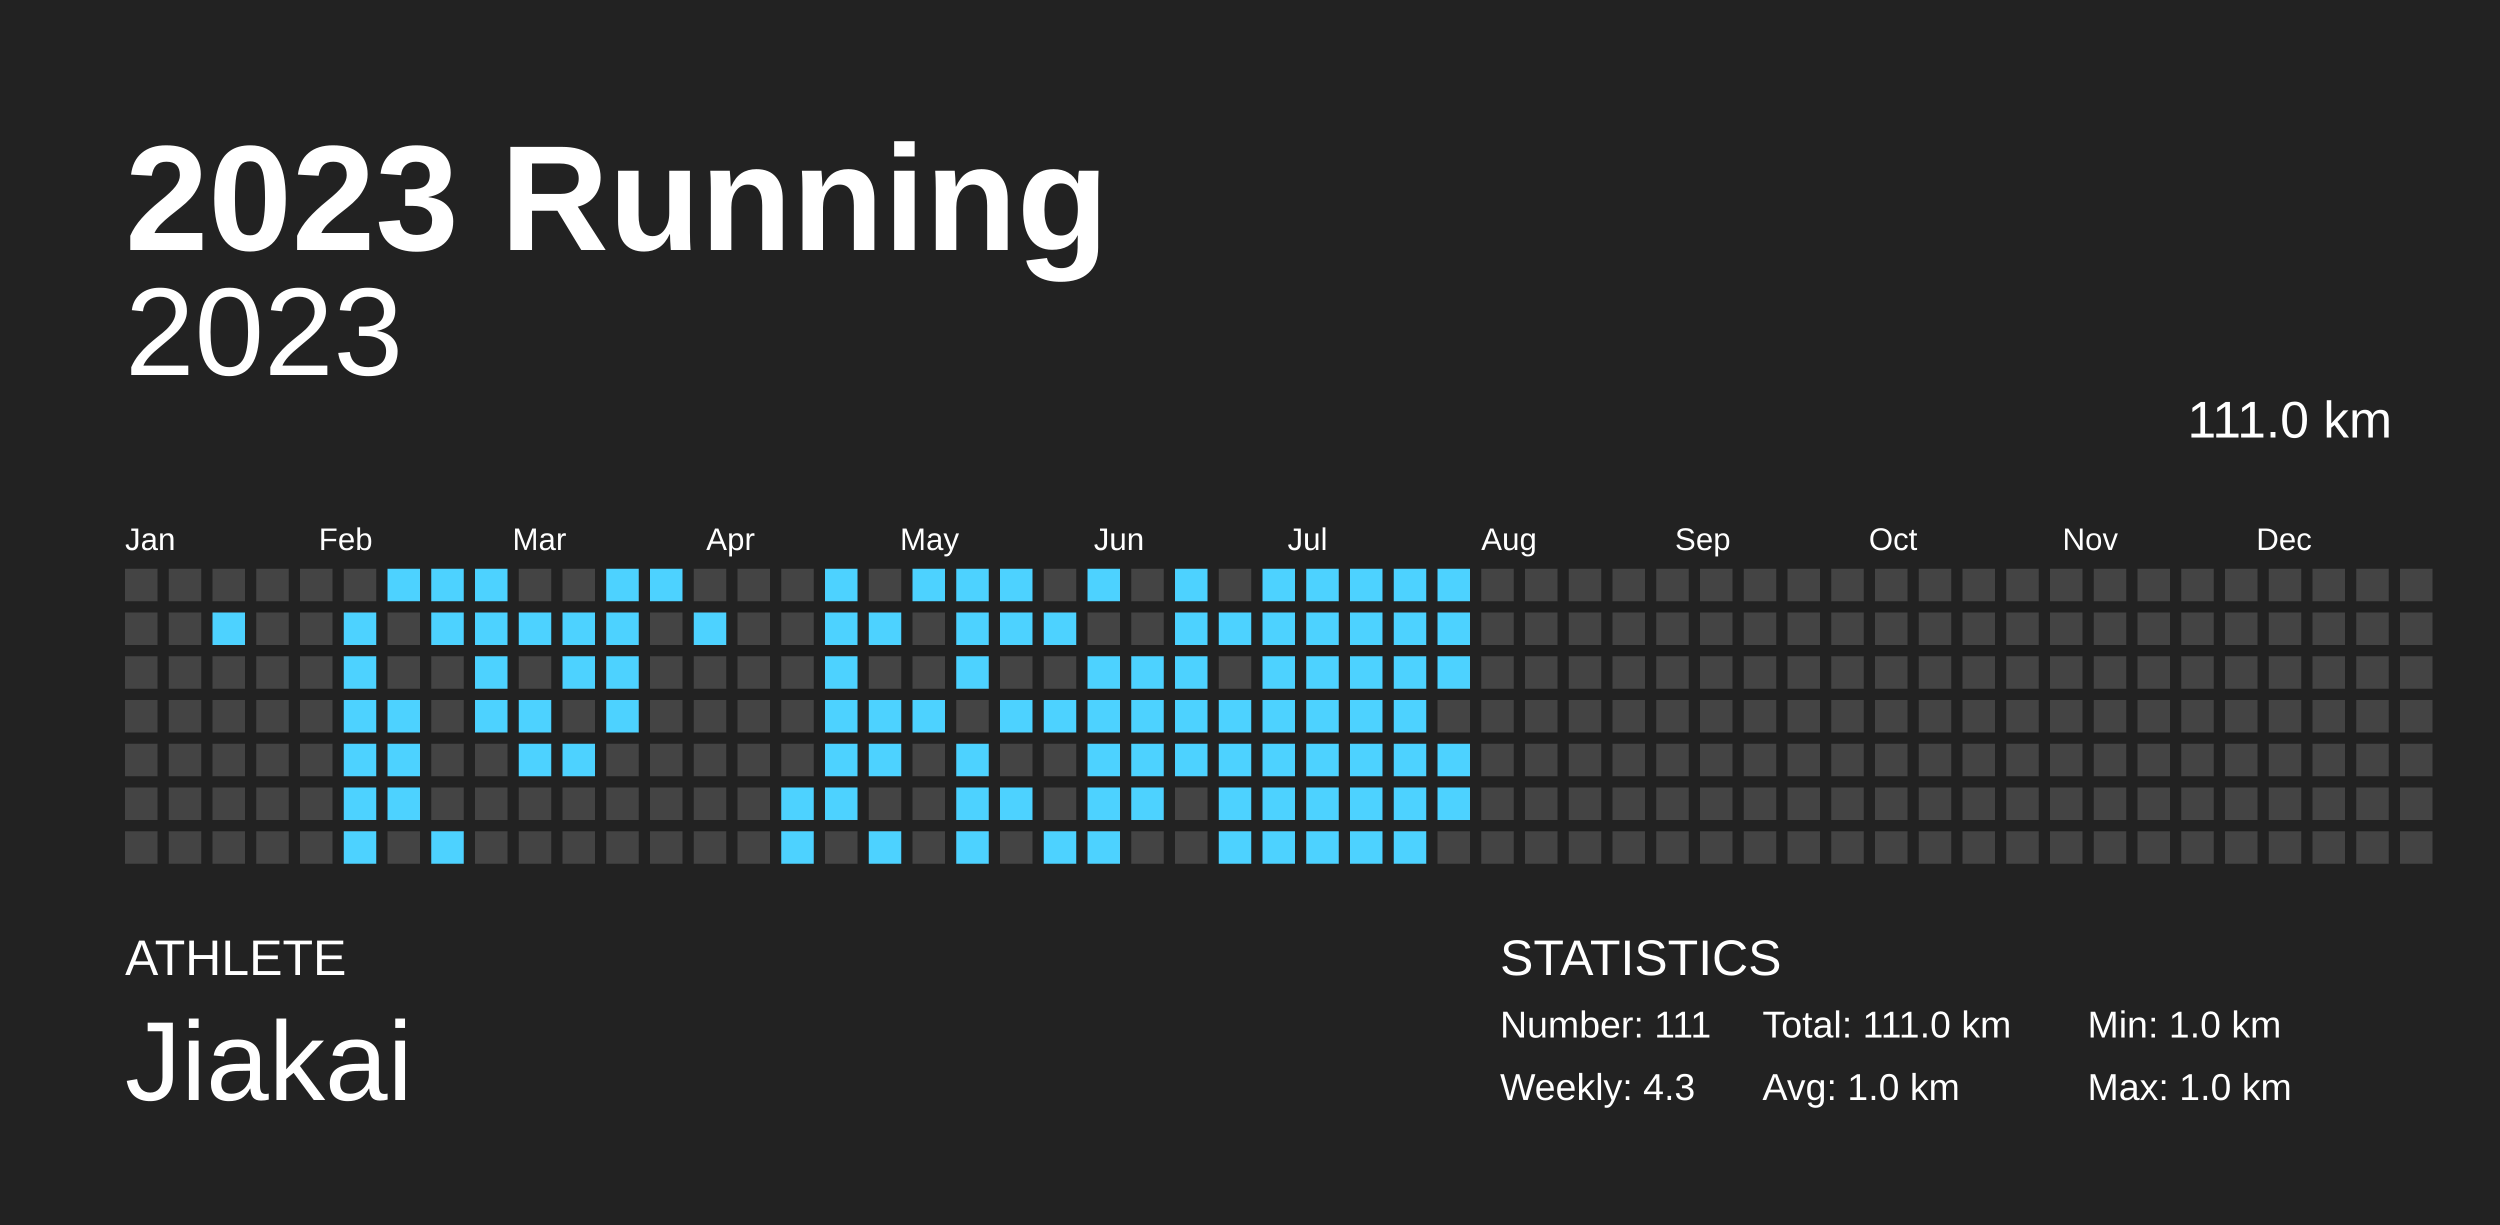
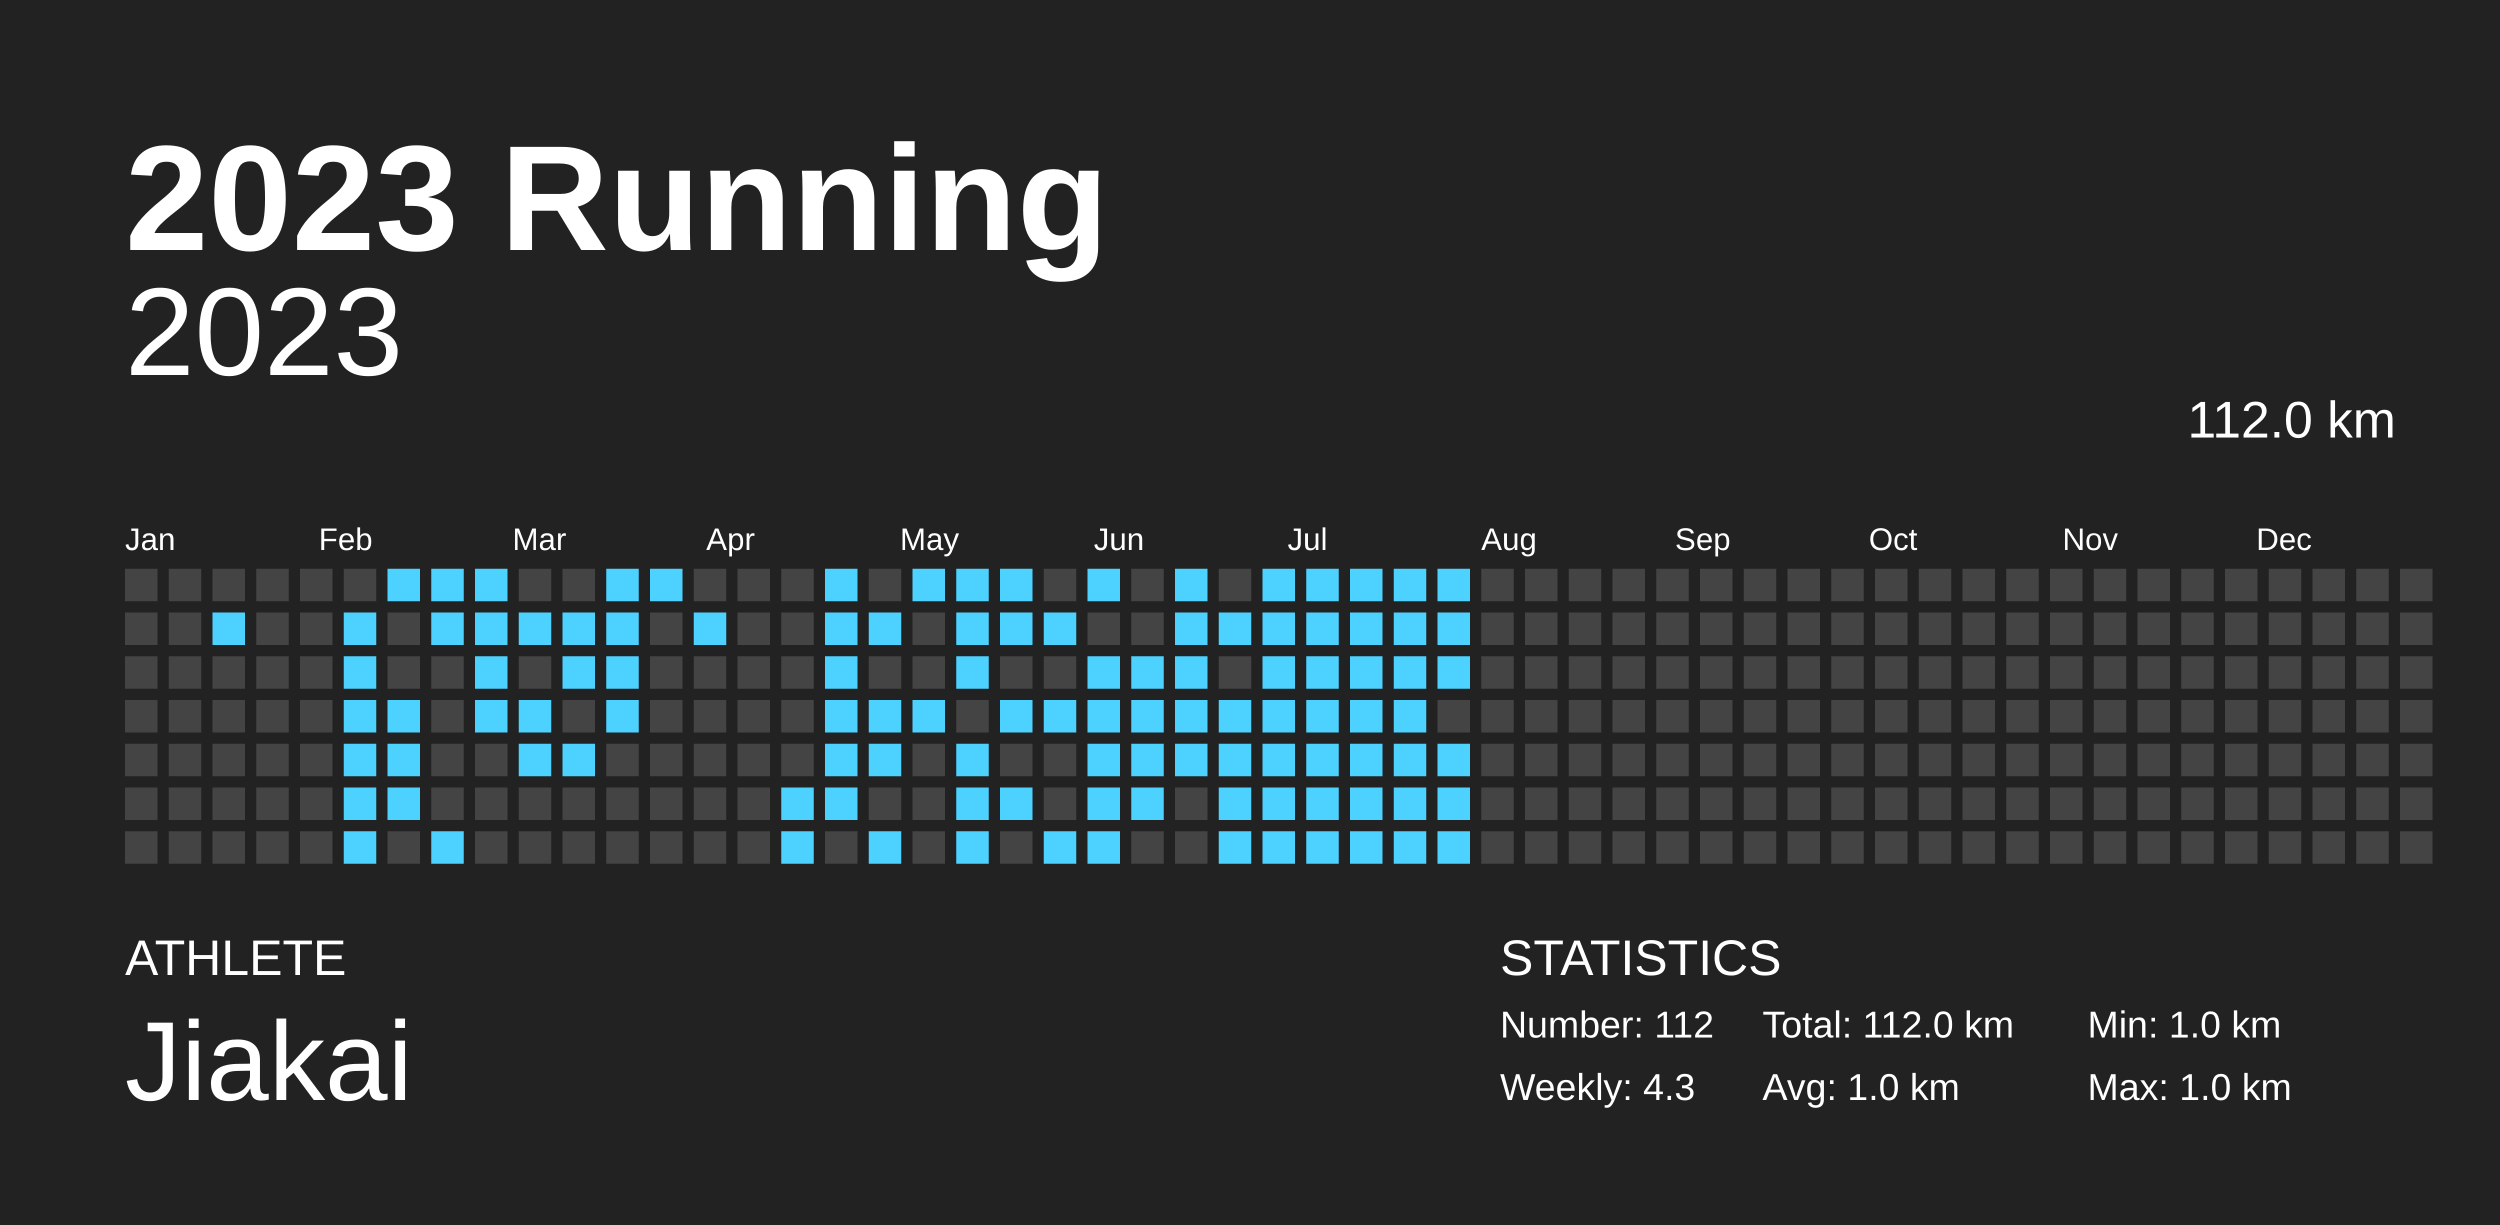
<svg xmlns="http://www.w3.org/2000/svg" baseProfile="full" height="98mm" version="1.1" viewBox="0,0,200,98" width="200mm">
  <defs />
  <rect fill="#222222" height="98" width="200" x="0" y="0" />
  <text fill="#FFFFFF" style="font-size:12px; font-family:Arial; font-weight:bold;" x="10" y="20">2023 Running</text>
  <text fill="#FFFFFF" style="font-size:4px; font-family:Arial" x="10" y="78">ATHLETE</text>
  <text fill="#FFFFFF" style="font-size:9px; font-family:Arial" x="10" y="88">Jiakai</text>
  <text fill="#FFFFFF" style="font-size:4px; font-family:Arial" x="120" y="78">STATISTICS</text>
-   <text fill="#FFFFFF" style="font-size:3px; font-family:Arial" x="120" y="83">Number: 111</text>
+   <text fill="#FFFFFF" style="font-size:3px; font-family:Arial" x="120" y="83">Number: 112</text>
  <text fill="#FFFFFF" style="font-size:3px; font-family:Arial" x="120" y="88">Weekly: 4.3</text>
-   <text fill="#FFFFFF" style="font-size:3px; font-family:Arial" x="141" y="83">Total: 111.0 km</text>
+   <text fill="#FFFFFF" style="font-size:3px; font-family:Arial" x="141" y="83">Total: 112.0 km</text>
  <text fill="#FFFFFF" style="font-size:3px; font-family:Arial" x="141" y="88">Avg: 1.0 km</text>
  <text fill="#FFFFFF" style="font-size:3px; font-family:Arial" x="167" y="83">Min: 1.0 km</text>
  <text fill="#FFFFFF" style="font-size:3px; font-family:Arial" x="167" y="88">Max: 1.0 km</text>
  <text alignment-baseline="hanging" fill="#FFFFFF" style="font-size:10.0px; font-family:Arial;" x="10" y="30">2023</text>
-   <text alignment-baseline="hanging" fill="#FFFFFF" style="font-size:4.125px; font-family:Arial;" x="175" y="35">111.0 km</text>
+   <text alignment-baseline="hanging" fill="#FFFFFF" style="font-size:4.125px; font-family:Arial;" x="175" y="35">112.0 km</text>
  <text fill="#FFFFFF" style="font-size:2.5px; font-family:Arial" x="10.0" y="44">Jan</text>
  <text fill="#FFFFFF" style="font-size:2.5px; font-family:Arial" x="25.5" y="44">Feb</text>
  <text fill="#FFFFFF" style="font-size:2.5px; font-family:Arial" x="41.0" y="44">Mar</text>
  <text fill="#FFFFFF" style="font-size:2.5px; font-family:Arial" x="56.5" y="44">Apr</text>
  <text fill="#FFFFFF" style="font-size:2.5px; font-family:Arial" x="72.0" y="44">May</text>
  <text fill="#FFFFFF" style="font-size:2.5px; font-family:Arial" x="87.5" y="44">Jun</text>
  <text fill="#FFFFFF" style="font-size:2.5px; font-family:Arial" x="103.0" y="44">Jul</text>
  <text fill="#FFFFFF" style="font-size:2.5px; font-family:Arial" x="118.5" y="44">Aug</text>
  <text fill="#FFFFFF" style="font-size:2.5px; font-family:Arial" x="134.0" y="44">Sep</text>
  <text fill="#FFFFFF" style="font-size:2.5px; font-family:Arial" x="149.5" y="44">Oct</text>
  <text fill="#FFFFFF" style="font-size:2.5px; font-family:Arial" x="165.0" y="44">Nov</text>
  <text fill="#FFFFFF" style="font-size:2.5px; font-family:Arial" x="180.5" y="44">Dec</text>
  <rect fill="#444444" height="2.6" width="2.6" x="10.0" y="45.5" />
  <rect fill="#444444" height="2.6" width="2.6" x="10.0" y="49.0" />
  <rect fill="#444444" height="2.6" width="2.6" x="10.0" y="52.5" />
  <rect fill="#444444" height="2.6" width="2.6" x="10.0" y="56.0" />
  <rect fill="#444444" height="2.6" width="2.6" x="10.0" y="59.5" />
  <rect fill="#444444" height="2.6" width="2.6" x="10.0" y="63.0" />
  <rect fill="#444444" height="2.6" width="2.6" x="10.0" y="66.5" />
  <rect fill="#444444" height="2.6" width="2.6" x="13.5" y="45.5" />
  <rect fill="#444444" height="2.6" width="2.6" x="13.5" y="49.0" />
  <rect fill="#444444" height="2.6" width="2.6" x="13.5" y="52.5" />
  <rect fill="#444444" height="2.6" width="2.6" x="13.5" y="56.0" />
  <rect fill="#444444" height="2.6" width="2.6" x="13.5" y="59.5" />
  <rect fill="#444444" height="2.6" width="2.6" x="13.5" y="63.0" />
  <rect fill="#444444" height="2.6" width="2.6" x="13.5" y="66.5" />
  <rect fill="#444444" height="2.6" width="2.6" x="17.0" y="45.5" />
  <rect fill="#4dd2ff" height="2.6" width="2.6" x="17.0" y="49.0" />
  <rect fill="#444444" height="2.6" width="2.6" x="17.0" y="52.5" />
  <rect fill="#444444" height="2.6" width="2.6" x="17.0" y="56.0" />
  <rect fill="#444444" height="2.6" width="2.6" x="17.0" y="59.5" />
  <rect fill="#444444" height="2.6" width="2.6" x="17.0" y="63.0" />
  <rect fill="#444444" height="2.6" width="2.6" x="17.0" y="66.5" />
  <rect fill="#444444" height="2.6" width="2.6" x="20.5" y="45.5" />
  <rect fill="#444444" height="2.6" width="2.6" x="20.5" y="49.0" />
  <rect fill="#444444" height="2.6" width="2.6" x="20.5" y="52.5" />
  <rect fill="#444444" height="2.6" width="2.6" x="20.5" y="56.0" />
  <rect fill="#444444" height="2.6" width="2.6" x="20.5" y="59.5" />
  <rect fill="#444444" height="2.6" width="2.6" x="20.5" y="63.0" />
  <rect fill="#444444" height="2.6" width="2.6" x="20.5" y="66.5" />
  <rect fill="#444444" height="2.6" width="2.6" x="24.0" y="45.5" />
  <rect fill="#444444" height="2.6" width="2.6" x="24.0" y="49.0" />
  <rect fill="#444444" height="2.6" width="2.6" x="24.0" y="52.5" />
  <rect fill="#444444" height="2.6" width="2.6" x="24.0" y="56.0" />
  <rect fill="#444444" height="2.6" width="2.6" x="24.0" y="59.5" />
  <rect fill="#444444" height="2.6" width="2.6" x="24.0" y="63.0" />
  <rect fill="#444444" height="2.6" width="2.6" x="24.0" y="66.5" />
  <rect fill="#444444" height="2.6" width="2.6" x="27.5" y="45.5" />
  <rect fill="#4dd2ff" height="2.6" width="2.6" x="27.5" y="49.0" />
  <rect fill="#4dd2ff" height="2.6" width="2.6" x="27.5" y="52.5" />
  <rect fill="#4dd2ff" height="2.6" width="2.6" x="27.5" y="56.0" />
  <rect fill="#4dd2ff" height="2.6" width="2.6" x="27.5" y="59.5" />
  <rect fill="#4dd2ff" height="2.6" width="2.6" x="27.5" y="63.0" />
  <rect fill="#4dd2ff" height="2.6" width="2.6" x="27.5" y="66.5" />
  <rect fill="#4dd2ff" height="2.6" width="2.6" x="31.0" y="45.5" />
  <rect fill="#444444" height="2.6" width="2.6" x="31.0" y="49.0" />
  <rect fill="#444444" height="2.6" width="2.6" x="31.0" y="52.5" />
  <rect fill="#4dd2ff" height="2.6" width="2.6" x="31.0" y="56.0" />
  <rect fill="#4dd2ff" height="2.6" width="2.6" x="31.0" y="59.5" />
  <rect fill="#4dd2ff" height="2.6" width="2.6" x="31.0" y="63.0" />
  <rect fill="#444444" height="2.6" width="2.6" x="31.0" y="66.5" />
  <rect fill="#4dd2ff" height="2.6" width="2.6" x="34.5" y="45.5" />
  <rect fill="#4dd2ff" height="2.6" width="2.6" x="34.5" y="49.0" />
  <rect fill="#444444" height="2.6" width="2.6" x="34.5" y="52.5" />
  <rect fill="#444444" height="2.6" width="2.6" x="34.5" y="56.0" />
  <rect fill="#444444" height="2.6" width="2.6" x="34.5" y="59.5" />
  <rect fill="#444444" height="2.6" width="2.6" x="34.5" y="63.0" />
  <rect fill="#4dd2ff" height="2.6" width="2.6" x="34.5" y="66.5" />
  <rect fill="#4dd2ff" height="2.6" width="2.6" x="38.0" y="45.5" />
  <rect fill="#4dd2ff" height="2.6" width="2.6" x="38.0" y="49.0" />
  <rect fill="#4dd2ff" height="2.6" width="2.6" x="38.0" y="52.5" />
  <rect fill="#4dd2ff" height="2.6" width="2.6" x="38.0" y="56.0" />
  <rect fill="#444444" height="2.6" width="2.6" x="38.0" y="59.5" />
  <rect fill="#444444" height="2.6" width="2.6" x="38.0" y="63.0" />
  <rect fill="#444444" height="2.6" width="2.6" x="38.0" y="66.5" />
  <rect fill="#444444" height="2.6" width="2.6" x="41.5" y="45.5" />
  <rect fill="#4dd2ff" height="2.6" width="2.6" x="41.5" y="49.0" />
  <rect fill="#444444" height="2.6" width="2.6" x="41.5" y="52.5" />
  <rect fill="#4dd2ff" height="2.6" width="2.6" x="41.5" y="56.0" />
  <rect fill="#4dd2ff" height="2.6" width="2.6" x="41.5" y="59.5" />
  <rect fill="#444444" height="2.6" width="2.6" x="41.5" y="63.0" />
  <rect fill="#444444" height="2.6" width="2.6" x="41.5" y="66.5" />
  <rect fill="#444444" height="2.6" width="2.6" x="45.0" y="45.5" />
  <rect fill="#4dd2ff" height="2.6" width="2.6" x="45.0" y="49.0" />
  <rect fill="#4dd2ff" height="2.6" width="2.6" x="45.0" y="52.5" />
  <rect fill="#444444" height="2.6" width="2.6" x="45.0" y="56.0" />
  <rect fill="#4dd2ff" height="2.6" width="2.6" x="45.0" y="59.5" />
  <rect fill="#444444" height="2.6" width="2.6" x="45.0" y="63.0" />
  <rect fill="#444444" height="2.6" width="2.6" x="45.0" y="66.5" />
  <rect fill="#4dd2ff" height="2.6" width="2.6" x="48.5" y="45.5" />
  <rect fill="#4dd2ff" height="2.6" width="2.6" x="48.5" y="49.0" />
  <rect fill="#4dd2ff" height="2.6" width="2.6" x="48.5" y="52.5" />
  <rect fill="#4dd2ff" height="2.6" width="2.6" x="48.5" y="56.0" />
  <rect fill="#444444" height="2.6" width="2.6" x="48.5" y="59.5" />
  <rect fill="#444444" height="2.6" width="2.6" x="48.5" y="63.0" />
  <rect fill="#444444" height="2.6" width="2.6" x="48.5" y="66.5" />
  <rect fill="#4dd2ff" height="2.6" width="2.6" x="52.0" y="45.5" />
  <rect fill="#444444" height="2.6" width="2.6" x="52.0" y="49.0" />
  <rect fill="#444444" height="2.6" width="2.6" x="52.0" y="52.5" />
  <rect fill="#444444" height="2.6" width="2.6" x="52.0" y="56.0" />
  <rect fill="#444444" height="2.6" width="2.6" x="52.0" y="59.5" />
  <rect fill="#444444" height="2.6" width="2.6" x="52.0" y="63.0" />
  <rect fill="#444444" height="2.6" width="2.6" x="52.0" y="66.5" />
  <rect fill="#444444" height="2.6" width="2.6" x="55.5" y="45.5" />
  <rect fill="#4dd2ff" height="2.6" width="2.6" x="55.5" y="49.0" />
  <rect fill="#444444" height="2.6" width="2.6" x="55.5" y="52.5" />
  <rect fill="#444444" height="2.6" width="2.6" x="55.5" y="56.0" />
  <rect fill="#444444" height="2.6" width="2.6" x="55.5" y="59.5" />
  <rect fill="#444444" height="2.6" width="2.6" x="55.5" y="63.0" />
  <rect fill="#444444" height="2.6" width="2.6" x="55.5" y="66.5" />
  <rect fill="#444444" height="2.6" width="2.6" x="59.0" y="45.5" />
  <rect fill="#444444" height="2.6" width="2.6" x="59.0" y="49.0" />
  <rect fill="#444444" height="2.6" width="2.6" x="59.0" y="52.5" />
  <rect fill="#444444" height="2.6" width="2.6" x="59.0" y="56.0" />
  <rect fill="#444444" height="2.6" width="2.6" x="59.0" y="59.5" />
  <rect fill="#444444" height="2.6" width="2.6" x="59.0" y="63.0" />
  <rect fill="#444444" height="2.6" width="2.6" x="59.0" y="66.5" />
  <rect fill="#444444" height="2.6" width="2.6" x="62.5" y="45.5" />
  <rect fill="#444444" height="2.6" width="2.6" x="62.5" y="49.0" />
  <rect fill="#444444" height="2.6" width="2.6" x="62.5" y="52.5" />
  <rect fill="#444444" height="2.6" width="2.6" x="62.5" y="56.0" />
  <rect fill="#444444" height="2.6" width="2.6" x="62.5" y="59.5" />
  <rect fill="#4dd2ff" height="2.6" width="2.6" x="62.5" y="63.0" />
  <rect fill="#4dd2ff" height="2.6" width="2.6" x="62.5" y="66.5" />
  <rect fill="#4dd2ff" height="2.6" width="2.6" x="66.0" y="45.5" />
  <rect fill="#4dd2ff" height="2.6" width="2.6" x="66.0" y="49.0" />
  <rect fill="#4dd2ff" height="2.6" width="2.6" x="66.0" y="52.5" />
  <rect fill="#4dd2ff" height="2.6" width="2.6" x="66.0" y="56.0" />
  <rect fill="#4dd2ff" height="2.6" width="2.6" x="66.0" y="59.5" />
  <rect fill="#4dd2ff" height="2.6" width="2.6" x="66.0" y="63.0" />
  <rect fill="#444444" height="2.6" width="2.6" x="66.0" y="66.5" />
  <rect fill="#444444" height="2.6" width="2.6" x="69.5" y="45.5" />
  <rect fill="#4dd2ff" height="2.6" width="2.6" x="69.5" y="49.0" />
  <rect fill="#444444" height="2.6" width="2.6" x="69.5" y="52.5" />
  <rect fill="#4dd2ff" height="2.6" width="2.6" x="69.5" y="56.0" />
  <rect fill="#4dd2ff" height="2.6" width="2.6" x="69.5" y="59.5" />
  <rect fill="#444444" height="2.6" width="2.6" x="69.5" y="63.0" />
  <rect fill="#4dd2ff" height="2.6" width="2.6" x="69.5" y="66.5" />
  <rect fill="#4dd2ff" height="2.6" width="2.6" x="73.0" y="45.5" />
  <rect fill="#444444" height="2.6" width="2.6" x="73.0" y="49.0" />
  <rect fill="#444444" height="2.6" width="2.6" x="73.0" y="52.5" />
  <rect fill="#4dd2ff" height="2.6" width="2.6" x="73.0" y="56.0" />
  <rect fill="#444444" height="2.6" width="2.6" x="73.0" y="59.5" />
  <rect fill="#444444" height="2.6" width="2.6" x="73.0" y="63.0" />
  <rect fill="#444444" height="2.6" width="2.6" x="73.0" y="66.5" />
  <rect fill="#4dd2ff" height="2.6" width="2.6" x="76.5" y="45.5" />
  <rect fill="#4dd2ff" height="2.6" width="2.6" x="76.5" y="49.0" />
  <rect fill="#4dd2ff" height="2.6" width="2.6" x="76.5" y="52.5" />
  <rect fill="#444444" height="2.6" width="2.6" x="76.5" y="56.0" />
  <rect fill="#4dd2ff" height="2.6" width="2.6" x="76.5" y="59.5" />
  <rect fill="#4dd2ff" height="2.6" width="2.6" x="76.5" y="63.0" />
  <rect fill="#4dd2ff" height="2.6" width="2.6" x="76.5" y="66.5" />
  <rect fill="#4dd2ff" height="2.6" width="2.6" x="80.0" y="45.5" />
  <rect fill="#4dd2ff" height="2.6" width="2.6" x="80.0" y="49.0" />
  <rect fill="#444444" height="2.6" width="2.6" x="80.0" y="52.5" />
  <rect fill="#4dd2ff" height="2.6" width="2.6" x="80.0" y="56.0" />
  <rect fill="#444444" height="2.6" width="2.6" x="80.0" y="59.5" />
  <rect fill="#4dd2ff" height="2.6" width="2.6" x="80.0" y="63.0" />
  <rect fill="#444444" height="2.6" width="2.6" x="80.0" y="66.5" />
  <rect fill="#444444" height="2.6" width="2.6" x="83.5" y="45.5" />
  <rect fill="#4dd2ff" height="2.6" width="2.6" x="83.5" y="49.0" />
  <rect fill="#444444" height="2.6" width="2.6" x="83.5" y="52.5" />
  <rect fill="#4dd2ff" height="2.6" width="2.6" x="83.5" y="56.0" />
  <rect fill="#444444" height="2.6" width="2.6" x="83.5" y="59.5" />
  <rect fill="#444444" height="2.6" width="2.6" x="83.5" y="63.0" />
  <rect fill="#4dd2ff" height="2.6" width="2.6" x="83.5" y="66.5" />
  <rect fill="#4dd2ff" height="2.6" width="2.6" x="87.0" y="45.5" />
  <rect fill="#444444" height="2.6" width="2.6" x="87.0" y="49.0" />
  <rect fill="#4dd2ff" height="2.6" width="2.6" x="87.0" y="52.5" />
  <rect fill="#4dd2ff" height="2.6" width="2.6" x="87.0" y="56.0" />
  <rect fill="#4dd2ff" height="2.6" width="2.6" x="87.0" y="59.5" />
  <rect fill="#4dd2ff" height="2.6" width="2.6" x="87.0" y="63.0" />
  <rect fill="#4dd2ff" height="2.6" width="2.6" x="87.0" y="66.5" />
  <rect fill="#444444" height="2.6" width="2.6" x="90.5" y="45.5" />
  <rect fill="#444444" height="2.6" width="2.6" x="90.5" y="49.0" />
  <rect fill="#4dd2ff" height="2.6" width="2.6" x="90.5" y="52.5" />
  <rect fill="#4dd2ff" height="2.6" width="2.6" x="90.5" y="56.0" />
  <rect fill="#4dd2ff" height="2.6" width="2.6" x="90.5" y="59.5" />
  <rect fill="#4dd2ff" height="2.6" width="2.6" x="90.5" y="63.0" />
  <rect fill="#444444" height="2.6" width="2.6" x="90.5" y="66.5" />
  <rect fill="#4dd2ff" height="2.6" width="2.6" x="94.0" y="45.5" />
  <rect fill="#4dd2ff" height="2.6" width="2.6" x="94.0" y="49.0" />
  <rect fill="#4dd2ff" height="2.6" width="2.6" x="94.0" y="52.5" />
  <rect fill="#4dd2ff" height="2.6" width="2.6" x="94.0" y="56.0" />
  <rect fill="#4dd2ff" height="2.6" width="2.6" x="94.0" y="59.5" />
  <rect fill="#444444" height="2.6" width="2.6" x="94.0" y="63.0" />
  <rect fill="#444444" height="2.6" width="2.6" x="94.0" y="66.5" />
  <rect fill="#444444" height="2.6" width="2.6" x="97.5" y="45.5" />
  <rect fill="#4dd2ff" height="2.6" width="2.6" x="97.5" y="49.0" />
  <rect fill="#444444" height="2.6" width="2.6" x="97.5" y="52.5" />
  <rect fill="#4dd2ff" height="2.6" width="2.6" x="97.5" y="56.0" />
  <rect fill="#4dd2ff" height="2.6" width="2.6" x="97.5" y="59.5" />
  <rect fill="#4dd2ff" height="2.6" width="2.6" x="97.5" y="63.0" />
  <rect fill="#4dd2ff" height="2.6" width="2.6" x="97.5" y="66.5" />
  <rect fill="#4dd2ff" height="2.6" width="2.6" x="101.0" y="45.5" />
  <rect fill="#4dd2ff" height="2.6" width="2.6" x="101.0" y="49.0" />
  <rect fill="#4dd2ff" height="2.6" width="2.6" x="101.0" y="52.5" />
  <rect fill="#4dd2ff" height="2.6" width="2.6" x="101.0" y="56.0" />
  <rect fill="#4dd2ff" height="2.6" width="2.6" x="101.0" y="59.5" />
  <rect fill="#4dd2ff" height="2.6" width="2.6" x="101.0" y="63.0" />
  <rect fill="#4dd2ff" height="2.6" width="2.6" x="101.0" y="66.5" />
  <rect fill="#4dd2ff" height="2.6" width="2.6" x="104.5" y="45.5" />
  <rect fill="#4dd2ff" height="2.6" width="2.6" x="104.5" y="49.0" />
  <rect fill="#4dd2ff" height="2.6" width="2.6" x="104.5" y="52.5" />
  <rect fill="#4dd2ff" height="2.6" width="2.6" x="104.5" y="56.0" />
  <rect fill="#4dd2ff" height="2.6" width="2.6" x="104.5" y="59.5" />
  <rect fill="#4dd2ff" height="2.6" width="2.6" x="104.5" y="63.0" />
  <rect fill="#4dd2ff" height="2.6" width="2.6" x="104.5" y="66.5" />
  <rect fill="#4dd2ff" height="2.6" width="2.6" x="108.0" y="45.5" />
  <rect fill="#4dd2ff" height="2.6" width="2.6" x="108.0" y="49.0" />
  <rect fill="#4dd2ff" height="2.6" width="2.6" x="108.0" y="52.5" />
  <rect fill="#4dd2ff" height="2.6" width="2.6" x="108.0" y="56.0" />
  <rect fill="#4dd2ff" height="2.6" width="2.6" x="108.0" y="59.5" />
  <rect fill="#4dd2ff" height="2.6" width="2.6" x="108.0" y="63.0" />
  <rect fill="#4dd2ff" height="2.6" width="2.6" x="108.0" y="66.5" />
  <rect fill="#4dd2ff" height="2.6" width="2.6" x="111.5" y="45.5" />
  <rect fill="#4dd2ff" height="2.6" width="2.6" x="111.5" y="49.0" />
  <rect fill="#4dd2ff" height="2.6" width="2.6" x="111.5" y="52.5" />
  <rect fill="#4dd2ff" height="2.6" width="2.6" x="111.5" y="56.0" />
  <rect fill="#4dd2ff" height="2.6" width="2.6" x="111.5" y="59.5" />
  <rect fill="#4dd2ff" height="2.6" width="2.6" x="111.5" y="63.0" />
  <rect fill="#4dd2ff" height="2.6" width="2.6" x="111.5" y="66.5" />
  <rect fill="#4dd2ff" height="2.6" width="2.6" x="115.0" y="45.5" />
  <rect fill="#4dd2ff" height="2.6" width="2.6" x="115.0" y="49.0" />
  <rect fill="#4dd2ff" height="2.6" width="2.6" x="115.0" y="52.5" />
  <rect fill="#444444" height="2.6" width="2.6" x="115.0" y="56.0" />
  <rect fill="#4dd2ff" height="2.6" width="2.6" x="115.0" y="59.5" />
  <rect fill="#4dd2ff" height="2.6" width="2.6" x="115.0" y="63.0" />
-   <rect fill="#444444" height="2.6" width="2.6" x="115.0" y="66.5" />
+   <rect fill="#4dd2ff" height="2.6" width="2.6" x="115.0" y="66.5" />
  <rect fill="#444444" height="2.6" width="2.6" x="118.5" y="45.5" />
  <rect fill="#444444" height="2.6" width="2.6" x="118.5" y="49.0" />
  <rect fill="#444444" height="2.6" width="2.6" x="118.5" y="52.5" />
  <rect fill="#444444" height="2.6" width="2.6" x="118.5" y="56.0" />
  <rect fill="#444444" height="2.6" width="2.6" x="118.5" y="59.5" />
  <rect fill="#444444" height="2.6" width="2.6" x="118.5" y="63.0" />
  <rect fill="#444444" height="2.6" width="2.6" x="118.5" y="66.5" />
  <rect fill="#444444" height="2.6" width="2.6" x="122.0" y="45.5" />
  <rect fill="#444444" height="2.6" width="2.6" x="122.0" y="49.0" />
  <rect fill="#444444" height="2.6" width="2.6" x="122.0" y="52.5" />
  <rect fill="#444444" height="2.6" width="2.6" x="122.0" y="56.0" />
  <rect fill="#444444" height="2.6" width="2.6" x="122.0" y="59.5" />
  <rect fill="#444444" height="2.6" width="2.6" x="122.0" y="63.0" />
  <rect fill="#444444" height="2.6" width="2.6" x="122.0" y="66.5" />
  <rect fill="#444444" height="2.6" width="2.6" x="125.5" y="45.5" />
  <rect fill="#444444" height="2.6" width="2.6" x="125.5" y="49.0" />
  <rect fill="#444444" height="2.6" width="2.6" x="125.5" y="52.5" />
  <rect fill="#444444" height="2.6" width="2.6" x="125.5" y="56.0" />
  <rect fill="#444444" height="2.6" width="2.6" x="125.5" y="59.5" />
  <rect fill="#444444" height="2.6" width="2.6" x="125.5" y="63.0" />
  <rect fill="#444444" height="2.6" width="2.6" x="125.5" y="66.5" />
  <rect fill="#444444" height="2.6" width="2.6" x="129.0" y="45.5" />
  <rect fill="#444444" height="2.6" width="2.6" x="129.0" y="49.0" />
  <rect fill="#444444" height="2.6" width="2.6" x="129.0" y="52.5" />
  <rect fill="#444444" height="2.6" width="2.6" x="129.0" y="56.0" />
  <rect fill="#444444" height="2.6" width="2.6" x="129.0" y="59.5" />
  <rect fill="#444444" height="2.6" width="2.6" x="129.0" y="63.0" />
  <rect fill="#444444" height="2.6" width="2.6" x="129.0" y="66.5" />
  <rect fill="#444444" height="2.6" width="2.6" x="132.5" y="45.5" />
  <rect fill="#444444" height="2.6" width="2.6" x="132.5" y="49.0" />
  <rect fill="#444444" height="2.6" width="2.6" x="132.5" y="52.5" />
  <rect fill="#444444" height="2.6" width="2.6" x="132.5" y="56.0" />
  <rect fill="#444444" height="2.6" width="2.6" x="132.5" y="59.5" />
  <rect fill="#444444" height="2.6" width="2.6" x="132.5" y="63.0" />
  <rect fill="#444444" height="2.6" width="2.6" x="132.5" y="66.5" />
  <rect fill="#444444" height="2.6" width="2.6" x="136.0" y="45.5" />
  <rect fill="#444444" height="2.6" width="2.6" x="136.0" y="49.0" />
  <rect fill="#444444" height="2.6" width="2.6" x="136.0" y="52.5" />
  <rect fill="#444444" height="2.6" width="2.6" x="136.0" y="56.0" />
  <rect fill="#444444" height="2.6" width="2.6" x="136.0" y="59.5" />
  <rect fill="#444444" height="2.6" width="2.6" x="136.0" y="63.0" />
  <rect fill="#444444" height="2.6" width="2.6" x="136.0" y="66.5" />
  <rect fill="#444444" height="2.6" width="2.6" x="139.5" y="45.5" />
  <rect fill="#444444" height="2.6" width="2.6" x="139.5" y="49.0" />
  <rect fill="#444444" height="2.6" width="2.6" x="139.5" y="52.5" />
  <rect fill="#444444" height="2.6" width="2.6" x="139.5" y="56.0" />
  <rect fill="#444444" height="2.6" width="2.6" x="139.5" y="59.5" />
  <rect fill="#444444" height="2.6" width="2.6" x="139.5" y="63.0" />
  <rect fill="#444444" height="2.6" width="2.6" x="139.5" y="66.5" />
  <rect fill="#444444" height="2.6" width="2.6" x="143.0" y="45.5" />
  <rect fill="#444444" height="2.6" width="2.6" x="143.0" y="49.0" />
  <rect fill="#444444" height="2.6" width="2.6" x="143.0" y="52.5" />
  <rect fill="#444444" height="2.6" width="2.6" x="143.0" y="56.0" />
  <rect fill="#444444" height="2.6" width="2.6" x="143.0" y="59.5" />
  <rect fill="#444444" height="2.6" width="2.6" x="143.0" y="63.0" />
  <rect fill="#444444" height="2.6" width="2.6" x="143.0" y="66.5" />
  <rect fill="#444444" height="2.6" width="2.6" x="146.5" y="45.5" />
  <rect fill="#444444" height="2.6" width="2.6" x="146.5" y="49.0" />
  <rect fill="#444444" height="2.6" width="2.6" x="146.5" y="52.5" />
  <rect fill="#444444" height="2.6" width="2.6" x="146.5" y="56.0" />
  <rect fill="#444444" height="2.6" width="2.6" x="146.5" y="59.5" />
  <rect fill="#444444" height="2.6" width="2.6" x="146.5" y="63.0" />
  <rect fill="#444444" height="2.6" width="2.6" x="146.5" y="66.5" />
  <rect fill="#444444" height="2.6" width="2.6" x="150.0" y="45.5" />
  <rect fill="#444444" height="2.6" width="2.6" x="150.0" y="49.0" />
  <rect fill="#444444" height="2.6" width="2.6" x="150.0" y="52.5" />
  <rect fill="#444444" height="2.6" width="2.6" x="150.0" y="56.0" />
  <rect fill="#444444" height="2.6" width="2.6" x="150.0" y="59.5" />
  <rect fill="#444444" height="2.6" width="2.6" x="150.0" y="63.0" />
  <rect fill="#444444" height="2.6" width="2.6" x="150.0" y="66.5" />
  <rect fill="#444444" height="2.6" width="2.6" x="153.5" y="45.5" />
  <rect fill="#444444" height="2.6" width="2.6" x="153.5" y="49.0" />
  <rect fill="#444444" height="2.6" width="2.6" x="153.5" y="52.5" />
  <rect fill="#444444" height="2.6" width="2.6" x="153.5" y="56.0" />
  <rect fill="#444444" height="2.6" width="2.6" x="153.5" y="59.5" />
  <rect fill="#444444" height="2.6" width="2.6" x="153.5" y="63.0" />
  <rect fill="#444444" height="2.6" width="2.6" x="153.5" y="66.5" />
  <rect fill="#444444" height="2.6" width="2.6" x="157.0" y="45.5" />
  <rect fill="#444444" height="2.6" width="2.6" x="157.0" y="49.0" />
  <rect fill="#444444" height="2.6" width="2.6" x="157.0" y="52.5" />
  <rect fill="#444444" height="2.6" width="2.6" x="157.0" y="56.0" />
  <rect fill="#444444" height="2.6" width="2.6" x="157.0" y="59.5" />
  <rect fill="#444444" height="2.6" width="2.6" x="157.0" y="63.0" />
  <rect fill="#444444" height="2.6" width="2.6" x="157.0" y="66.5" />
  <rect fill="#444444" height="2.6" width="2.6" x="160.5" y="45.5" />
  <rect fill="#444444" height="2.6" width="2.6" x="160.5" y="49.0" />
  <rect fill="#444444" height="2.6" width="2.6" x="160.5" y="52.5" />
  <rect fill="#444444" height="2.6" width="2.6" x="160.5" y="56.0" />
  <rect fill="#444444" height="2.6" width="2.6" x="160.5" y="59.5" />
  <rect fill="#444444" height="2.6" width="2.6" x="160.5" y="63.0" />
  <rect fill="#444444" height="2.6" width="2.6" x="160.5" y="66.5" />
  <rect fill="#444444" height="2.6" width="2.6" x="164.0" y="45.5" />
  <rect fill="#444444" height="2.6" width="2.6" x="164.0" y="49.0" />
  <rect fill="#444444" height="2.6" width="2.6" x="164.0" y="52.5" />
  <rect fill="#444444" height="2.6" width="2.6" x="164.0" y="56.0" />
  <rect fill="#444444" height="2.6" width="2.6" x="164.0" y="59.5" />
  <rect fill="#444444" height="2.6" width="2.6" x="164.0" y="63.0" />
  <rect fill="#444444" height="2.6" width="2.6" x="164.0" y="66.5" />
  <rect fill="#444444" height="2.6" width="2.6" x="167.5" y="45.5" />
  <rect fill="#444444" height="2.6" width="2.6" x="167.5" y="49.0" />
  <rect fill="#444444" height="2.6" width="2.6" x="167.5" y="52.5" />
  <rect fill="#444444" height="2.6" width="2.6" x="167.5" y="56.0" />
  <rect fill="#444444" height="2.6" width="2.6" x="167.5" y="59.5" />
  <rect fill="#444444" height="2.6" width="2.6" x="167.5" y="63.0" />
  <rect fill="#444444" height="2.6" width="2.6" x="167.5" y="66.5" />
  <rect fill="#444444" height="2.6" width="2.6" x="171.0" y="45.5" />
  <rect fill="#444444" height="2.6" width="2.6" x="171.0" y="49.0" />
  <rect fill="#444444" height="2.6" width="2.6" x="171.0" y="52.5" />
  <rect fill="#444444" height="2.6" width="2.6" x="171.0" y="56.0" />
  <rect fill="#444444" height="2.6" width="2.6" x="171.0" y="59.5" />
  <rect fill="#444444" height="2.6" width="2.6" x="171.0" y="63.0" />
  <rect fill="#444444" height="2.6" width="2.6" x="171.0" y="66.5" />
  <rect fill="#444444" height="2.6" width="2.6" x="174.5" y="45.5" />
  <rect fill="#444444" height="2.6" width="2.6" x="174.5" y="49.0" />
  <rect fill="#444444" height="2.6" width="2.6" x="174.5" y="52.5" />
  <rect fill="#444444" height="2.6" width="2.6" x="174.5" y="56.0" />
  <rect fill="#444444" height="2.6" width="2.6" x="174.5" y="59.5" />
  <rect fill="#444444" height="2.6" width="2.6" x="174.5" y="63.0" />
  <rect fill="#444444" height="2.6" width="2.6" x="174.5" y="66.5" />
  <rect fill="#444444" height="2.6" width="2.6" x="178.0" y="45.5" />
  <rect fill="#444444" height="2.6" width="2.6" x="178.0" y="49.0" />
  <rect fill="#444444" height="2.6" width="2.6" x="178.0" y="52.5" />
  <rect fill="#444444" height="2.6" width="2.6" x="178.0" y="56.0" />
  <rect fill="#444444" height="2.6" width="2.6" x="178.0" y="59.5" />
  <rect fill="#444444" height="2.6" width="2.6" x="178.0" y="63.0" />
  <rect fill="#444444" height="2.6" width="2.6" x="178.0" y="66.5" />
  <rect fill="#444444" height="2.6" width="2.6" x="181.5" y="45.5" />
  <rect fill="#444444" height="2.6" width="2.6" x="181.5" y="49.0" />
  <rect fill="#444444" height="2.6" width="2.6" x="181.5" y="52.5" />
  <rect fill="#444444" height="2.6" width="2.6" x="181.5" y="56.0" />
  <rect fill="#444444" height="2.6" width="2.6" x="181.5" y="59.5" />
  <rect fill="#444444" height="2.6" width="2.6" x="181.5" y="63.0" />
  <rect fill="#444444" height="2.6" width="2.6" x="181.5" y="66.5" />
  <rect fill="#444444" height="2.6" width="2.6" x="185.0" y="45.5" />
  <rect fill="#444444" height="2.6" width="2.6" x="185.0" y="49.0" />
  <rect fill="#444444" height="2.6" width="2.6" x="185.0" y="52.5" />
  <rect fill="#444444" height="2.6" width="2.6" x="185.0" y="56.0" />
  <rect fill="#444444" height="2.6" width="2.6" x="185.0" y="59.5" />
  <rect fill="#444444" height="2.6" width="2.6" x="185.0" y="63.0" />
  <rect fill="#444444" height="2.6" width="2.6" x="185.0" y="66.5" />
  <rect fill="#444444" height="2.6" width="2.6" x="188.5" y="45.5" />
  <rect fill="#444444" height="2.6" width="2.6" x="188.5" y="49.0" />
  <rect fill="#444444" height="2.6" width="2.6" x="188.5" y="52.5" />
  <rect fill="#444444" height="2.6" width="2.6" x="188.5" y="56.0" />
  <rect fill="#444444" height="2.6" width="2.6" x="188.5" y="59.5" />
  <rect fill="#444444" height="2.6" width="2.6" x="188.5" y="63.0" />
  <rect fill="#444444" height="2.6" width="2.6" x="188.5" y="66.5" />
  <rect fill="#444444" height="2.6" width="2.6" x="192.0" y="45.5" />
  <rect fill="#444444" height="2.6" width="2.6" x="192.0" y="49.0" />
  <rect fill="#444444" height="2.6" width="2.6" x="192.0" y="52.5" />
  <rect fill="#444444" height="2.6" width="2.6" x="192.0" y="56.0" />
  <rect fill="#444444" height="2.6" width="2.6" x="192.0" y="59.5" />
  <rect fill="#444444" height="2.6" width="2.6" x="192.0" y="63.0" />
  <rect fill="#444444" height="2.6" width="2.6" x="192.0" y="66.5" />
</svg>
